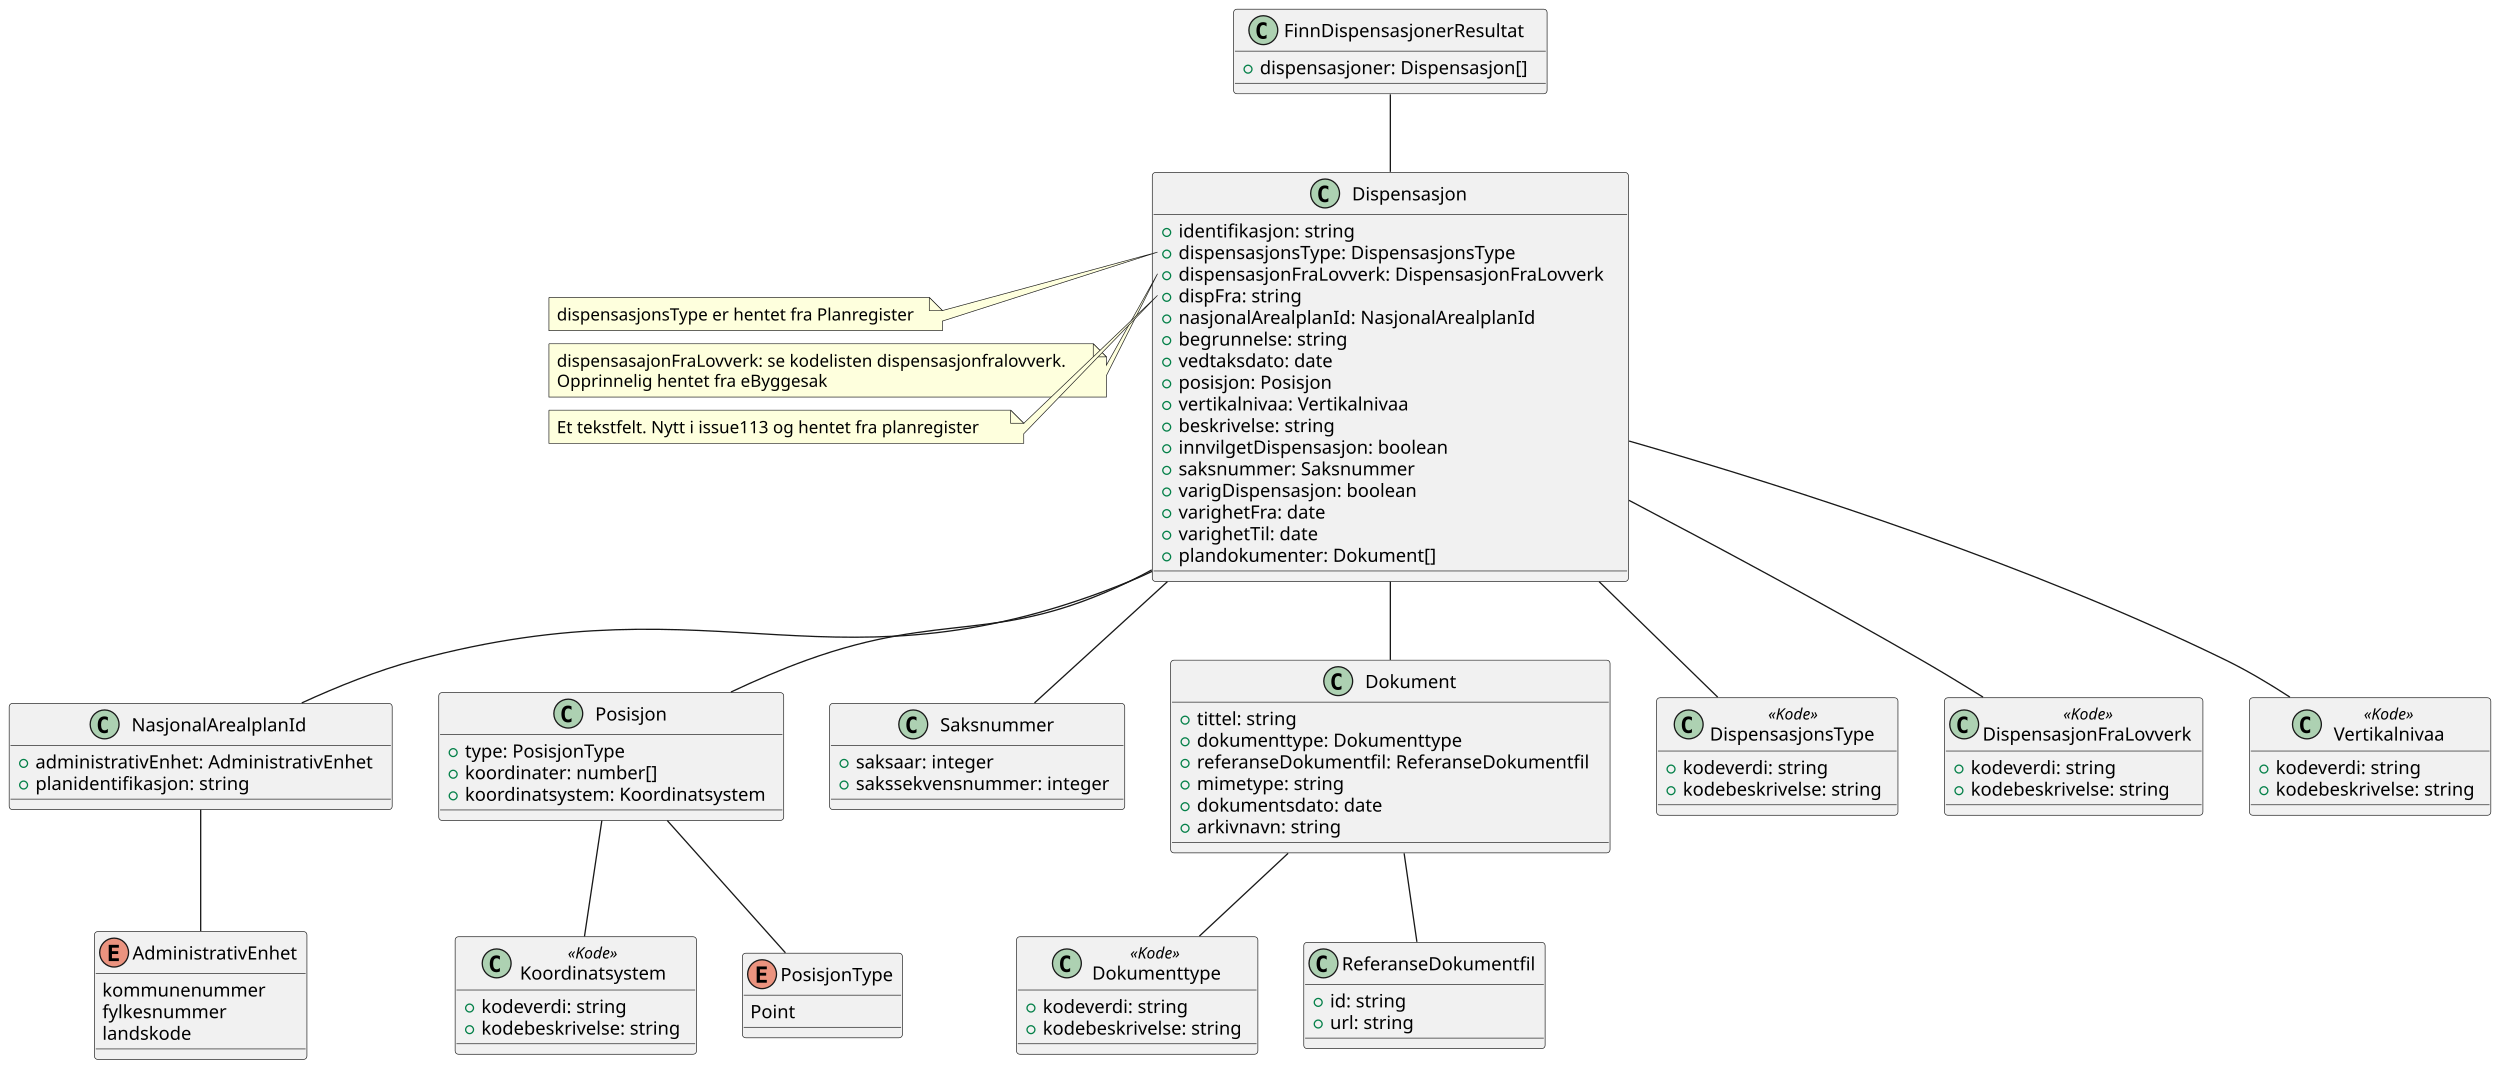
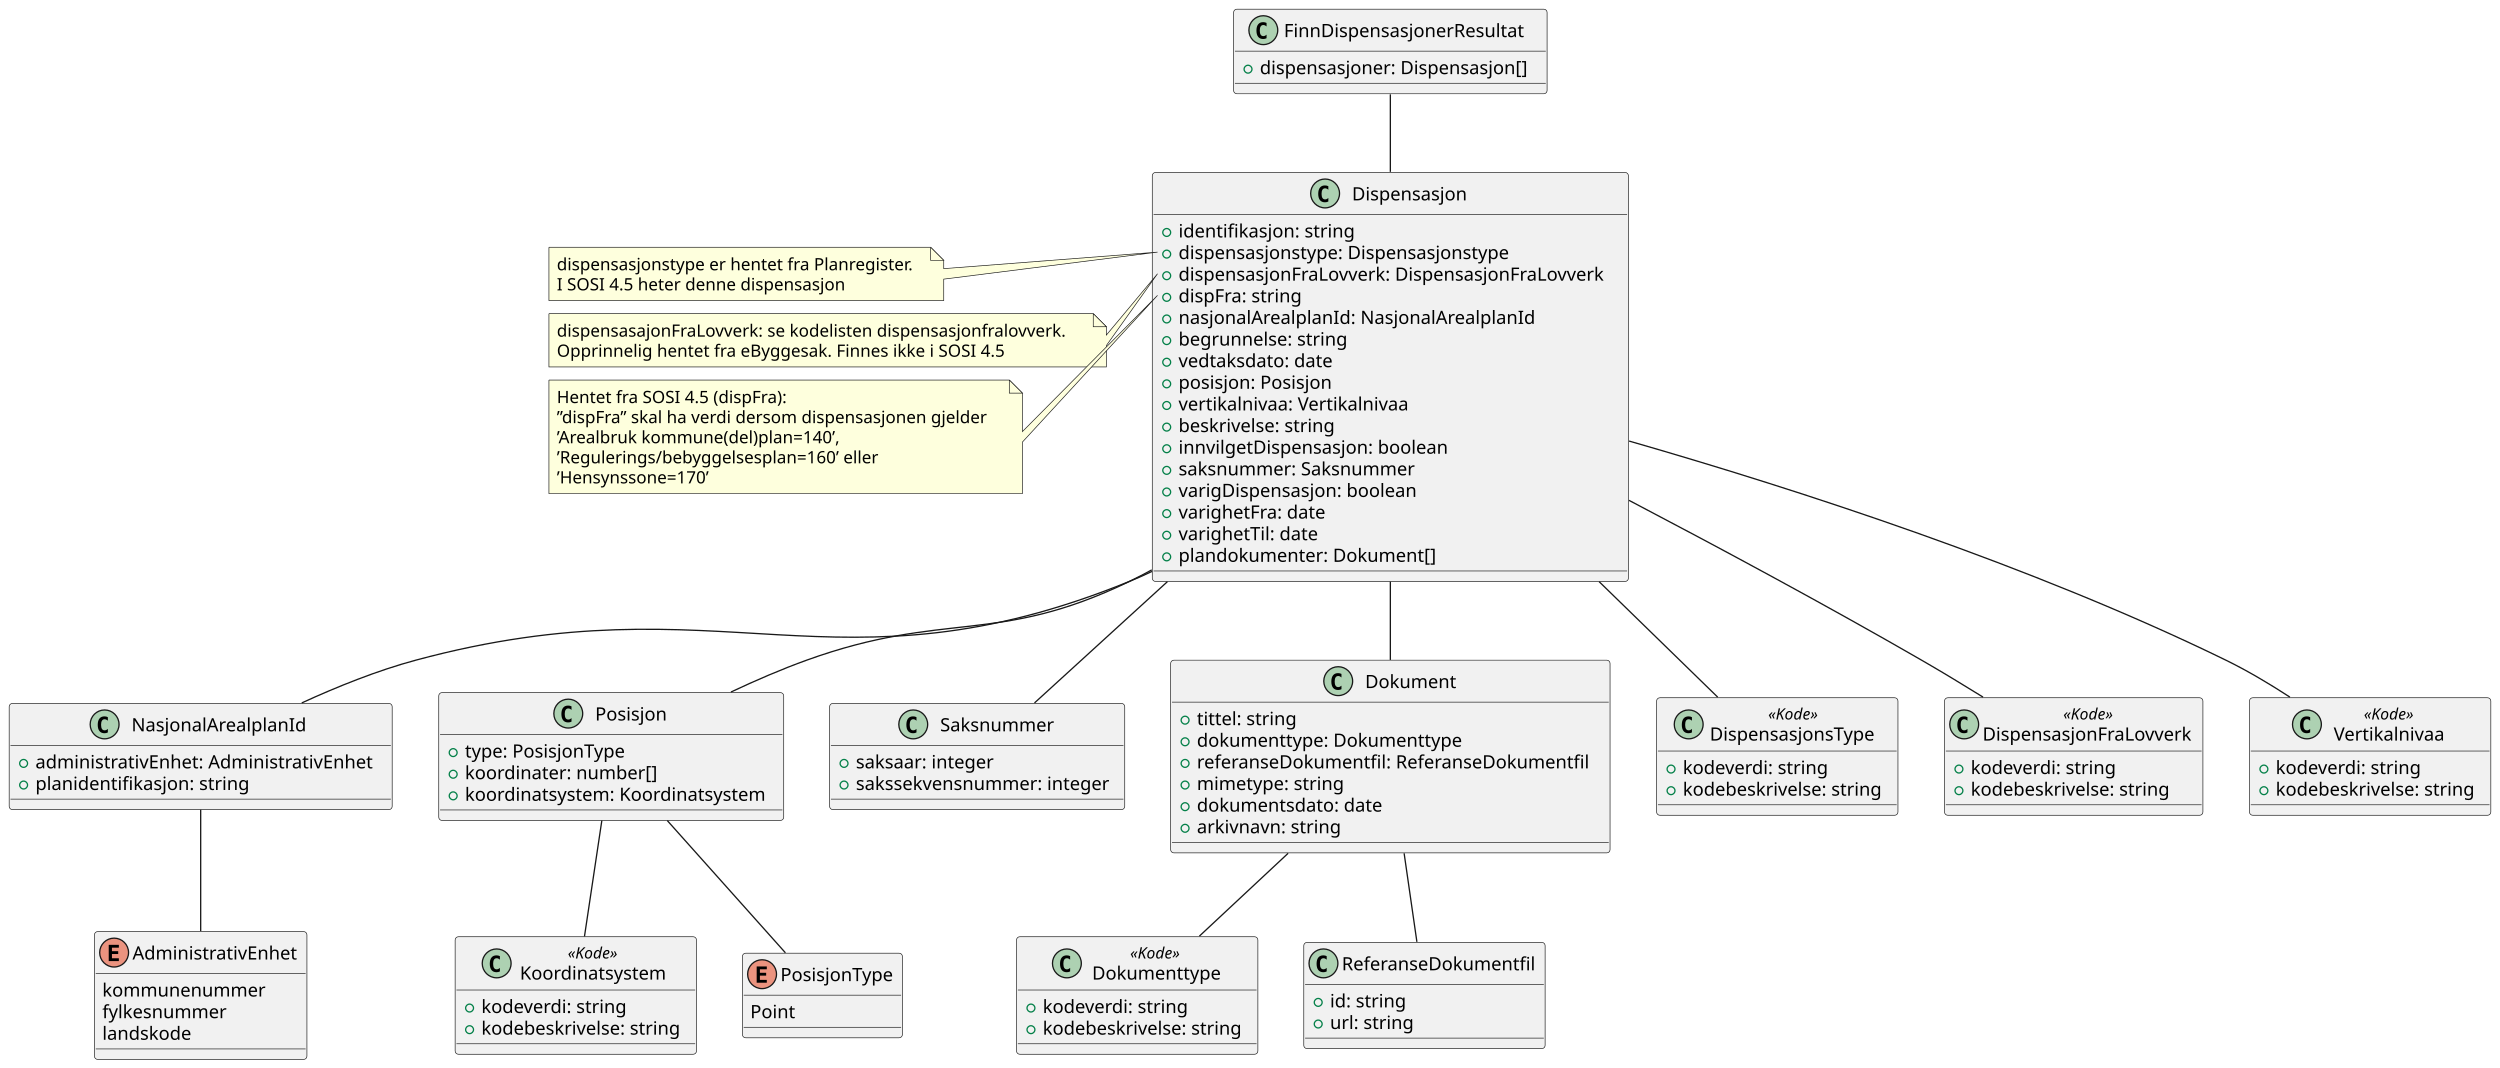
<svg xmlns="http://www.w3.org/2000/svg" contentStyleType="text/css" height="814px" preserveAspectRatio="none" style="width:1906px;height:814px;background:#FFFFFF;" version="1.1" viewBox="0 0 1906 814" width="1906px" zoomAndPan="magnify">
  <defs />
  <g>
    <g id="elem_NasjonalArealplanId">
      <rect codeLine="1" fill="#F1F1F1" height="80.977" id="NasjonalArealplanId" rx="2.5" ry="2.5" style="stroke:#181818;stroke-width:0.5;" width="292" x="7" y="536.28" />
      <ellipse cx="79.75" cy="552.28" fill="#ADD1B2" rx="11" ry="11" style="stroke:#181818;stroke-width:1.0;" />
      <path d="M82.223,558.423 Q81.642,558.722 81.003,558.871 Q80.364,559.021 79.658,559.021 Q77.151,559.021 75.832,557.369 Q74.512,555.717 74.512,552.596 Q74.512,549.466 75.832,547.815 Q77.151,546.163 79.658,546.163 Q80.364,546.163 81.011,546.312 Q81.659,546.462 82.223,546.76 L82.223,549.483 Q81.592,548.902 80.999,548.632 Q80.405,548.362 79.774,548.362 Q78.43,548.362 77.745,549.429 Q77.06,550.496 77.06,552.596 Q77.06,554.688 77.745,555.754 Q78.43,556.821 79.774,556.821 Q80.405,556.821 80.999,556.551 Q81.592,556.282 82.223,555.7 Z " fill="#000000" />
      <text fill="#000000" font-family="sans-serif" font-size="14" lengthAdjust="spacing" textLength="138" x="100.25" y="557.571">NasjonalArealplanId</text>
      <line style="stroke:#181818;stroke-width:0.5;" x1="8" x2="298" y1="568.28" y2="568.28" />
      <ellipse cx="18" cy="582.024" fill="none" rx="3" ry="3" style="stroke:#038048;stroke-width:1.0;" />
      <text fill="#000000" font-family="sans-serif" font-size="14" lengthAdjust="spacing" textLength="266" x="27" y="585.815">administrativEnhet: AdministrativEnhet</text>
      <ellipse cx="18" cy="598.512" fill="none" rx="3" ry="3" style="stroke:#038048;stroke-width:1.0;" />
      <text fill="#000000" font-family="sans-serif" font-size="14" lengthAdjust="spacing" textLength="171" x="27" y="602.303">planidentifikasjon: string</text>
      <line style="stroke:#181818;stroke-width:0.5;" x1="8" x2="298" y1="609.257" y2="609.257" />
    </g>
    <g id="elem_AdministrativEnhet">
      <rect codeLine="8" fill="#F1F1F1" height="97.465" id="AdministrativEnhet" rx="2.5" ry="2.5" style="stroke:#181818;stroke-width:0.5;" width="162" x="72" y="710.24" />
      <ellipse cx="87" cy="726.24" fill="#EB937F" rx="11" ry="11" style="stroke:#181818;stroke-width:1.0;" />
      <path d="M90.614,732.74 L82.894,732.74 L82.894,720.347 L90.614,720.347 L90.614,722.505 L85.343,722.505 L85.343,725.178 L90.116,725.178 L90.116,727.336 L85.343,727.336 L85.343,730.582 L90.614,730.582 Z " fill="#000000" />
      <text fill="#000000" font-family="sans-serif" font-size="14" lengthAdjust="spacing" textLength="130" x="101" y="731.531">AdministrativEnhet</text>
      <line style="stroke:#181818;stroke-width:0.5;" x1="73" x2="233" y1="742.24" y2="742.24" />
      <text fill="#000000" font-family="sans-serif" font-size="14" lengthAdjust="spacing" textLength="127" x="78" y="759.775">kommunenummer</text>
      <text fill="#000000" font-family="sans-serif" font-size="14" lengthAdjust="spacing" textLength="97" x="78" y="776.263">fylkesnummer</text>
      <text fill="#000000" font-family="sans-serif" font-size="14" lengthAdjust="spacing" textLength="71" x="78" y="792.752">landskode</text>
      <line style="stroke:#181818;stroke-width:0.5;" x1="73" x2="233" y1="799.705" y2="799.705" />
    </g>
    <g id="elem_Posisjon">
      <rect codeLine="1" fill="#F1F1F1" height="97.465" id="Posisjon" rx="2.5" ry="2.5" style="stroke:#181818;stroke-width:0.5;" width="263" x="334.5" y="528.04" />
      <ellipse cx="433.25" cy="544.04" fill="#ADD1B2" rx="11" ry="11" style="stroke:#181818;stroke-width:1.0;" />
      <path d="M435.723,550.183 Q435.142,550.482 434.503,550.631 Q433.864,550.781 433.158,550.781 Q430.651,550.781 429.332,549.129 Q428.012,547.477 428.012,544.356 Q428.012,541.226 429.332,539.575 Q430.651,537.923 433.158,537.923 Q433.864,537.923 434.511,538.072 Q435.159,538.222 435.723,538.52 L435.723,541.243 Q435.092,540.662 434.499,540.392 Q433.905,540.122 433.274,540.122 Q431.93,540.122 431.245,541.189 Q430.56,542.256 430.56,544.356 Q430.56,546.448 431.245,547.514 Q431.93,548.581 433.274,548.581 Q433.905,548.581 434.499,548.311 Q435.092,548.042 435.723,547.46 Z " fill="#000000" />
      <text fill="#000000" font-family="sans-serif" font-size="14" lengthAdjust="spacing" textLength="57" x="453.75" y="549.331">Posisjon</text>
      <line style="stroke:#181818;stroke-width:0.5;" x1="335.5" x2="596.5" y1="560.04" y2="560.04" />
      <ellipse cx="345.5" cy="573.784" fill="none" rx="3" ry="3" style="stroke:#038048;stroke-width:1.0;" />
      <text fill="#000000" font-family="sans-serif" font-size="14" lengthAdjust="spacing" textLength="127" x="354.5" y="577.575">type: PosisjonType</text>
      <ellipse cx="345.5" cy="590.272" fill="none" rx="3" ry="3" style="stroke:#038048;stroke-width:1.0;" />
      <text fill="#000000" font-family="sans-serif" font-size="14" lengthAdjust="spacing" textLength="153" x="354.5" y="594.063">koordinater: number[]</text>
      <ellipse cx="345.5" cy="606.761" fill="none" rx="3" ry="3" style="stroke:#038048;stroke-width:1.0;" />
      <text fill="#000000" font-family="sans-serif" font-size="14" lengthAdjust="spacing" textLength="237" x="354.5" y="610.552">koordinatsystem: Koordinatsystem</text>
      <line style="stroke:#181818;stroke-width:0.5;" x1="335.5" x2="596.5" y1="617.505" y2="617.505" />
    </g>
    <g id="elem_Koordinatsystem">
      <rect codeLine="10" fill="#F1F1F1" height="89.598" id="Koordinatsystem" rx="2.5" ry="2.5" style="stroke:#181818;stroke-width:0.5;" width="184" x="347" y="714.17" />
      <ellipse cx="378.65" cy="734.481" fill="#ADD1B2" rx="11" ry="11" style="stroke:#181818;stroke-width:1.0;" />
      <path d="M381.123,740.624 Q380.542,740.922 379.903,741.072 Q379.264,741.221 378.558,741.221 Q376.051,741.221 374.731,739.569 Q373.412,737.918 373.412,734.797 Q373.412,731.667 374.731,730.015 Q376.051,728.363 378.558,728.363 Q379.264,728.363 379.911,728.513 Q380.559,728.662 381.123,728.961 L381.123,731.684 Q380.492,731.103 379.899,730.833 Q379.305,730.563 378.674,730.563 Q377.33,730.563 376.645,731.63 Q375.96,732.696 375.96,734.797 Q375.96,736.888 376.645,737.955 Q377.33,739.022 378.674,739.022 Q379.305,739.022 379.899,738.752 Q380.492,738.482 381.123,737.901 Z " fill="#000000" />
      <text fill="#000000" font-family="sans-serif" font-size="12" font-style="italic" lengthAdjust="spacing" textLength="42" x="432.85" y="730.772">«Kode»</text>
      <text fill="#000000" font-family="sans-serif" font-size="14" lengthAdjust="spacing" textLength="115" x="396.35" y="746.838">Koordinatsystem</text>
      <line style="stroke:#181818;stroke-width:0.5;" x1="348" x2="530" y1="754.791" y2="754.791" />
      <ellipse cx="358" cy="768.535" fill="none" rx="3" ry="3" style="stroke:#038048;stroke-width:1.0;" />
      <text fill="#000000" font-family="sans-serif" font-size="14" lengthAdjust="spacing" textLength="116" x="367" y="772.326">kodeverdi: string</text>
      <ellipse cx="358" cy="785.024" fill="none" rx="3" ry="3" style="stroke:#038048;stroke-width:1.0;" />
      <text fill="#000000" font-family="sans-serif" font-size="14" lengthAdjust="spacing" textLength="158" x="367" y="788.814">kodebeskrivelse: string</text>
      <line style="stroke:#181818;stroke-width:0.5;" x1="348" x2="530" y1="795.768" y2="795.768" />
    </g>
    <g id="elem_PosisjonType">
      <rect codeLine="15" fill="#F1F1F1" height="64.488" id="PosisjonType" rx="2.5" ry="2.5" style="stroke:#181818;stroke-width:0.5;" width="122" x="566" y="726.72" />
      <ellipse cx="581" cy="742.72" fill="#EB937F" rx="11" ry="11" style="stroke:#181818;stroke-width:1.0;" />
      <path d="M584.614,749.22 L576.894,749.22 L576.894,736.827 L584.614,736.827 L584.614,738.985 L579.343,738.985 L579.343,741.658 L584.116,741.658 L584.116,743.816 L579.343,743.816 L579.343,747.062 L584.614,747.062 Z " fill="#000000" />
      <text fill="#000000" font-family="sans-serif" font-size="14" lengthAdjust="spacing" textLength="90" x="595" y="748.011">PosisjonType</text>
      <line style="stroke:#181818;stroke-width:0.5;" x1="567" x2="687" y1="758.72" y2="758.72" />
      <text fill="#000000" font-family="sans-serif" font-size="14" lengthAdjust="spacing" textLength="35" x="572" y="776.255">Point</text>
      <line style="stroke:#181818;stroke-width:0.5;" x1="567" x2="687" y1="783.208" y2="783.208" />
    </g>
    <g id="elem_Saksnummer">
      <rect codeLine="2" fill="#F1F1F1" height="80.977" id="Saksnummer" rx="2.5" ry="2.5" style="stroke:#181818;stroke-width:0.5;" width="225" x="632.5" y="536.28" />
      <ellipse cx="696.25" cy="552.28" fill="#ADD1B2" rx="11" ry="11" style="stroke:#181818;stroke-width:1.0;" />
      <path d="M698.723,558.423 Q698.142,558.722 697.503,558.871 Q696.864,559.021 696.158,559.021 Q693.651,559.021 692.332,557.369 Q691.012,555.717 691.012,552.596 Q691.012,549.466 692.332,547.815 Q693.651,546.163 696.158,546.163 Q696.864,546.163 697.511,546.312 Q698.159,546.462 698.723,546.76 L698.723,549.483 Q698.092,548.902 697.499,548.632 Q696.905,548.362 696.274,548.362 Q694.93,548.362 694.245,549.429 Q693.56,550.496 693.56,552.596 Q693.56,554.688 694.245,555.754 Q694.93,556.821 696.274,556.821 Q696.905,556.821 697.499,556.551 Q698.092,556.282 698.723,555.7 Z " fill="#000000" />
      <text fill="#000000" font-family="sans-serif" font-size="14" lengthAdjust="spacing" textLength="89" x="716.75" y="557.571">Saksnummer</text>
      <line style="stroke:#181818;stroke-width:0.5;" x1="633.5" x2="856.5" y1="568.28" y2="568.28" />
      <ellipse cx="643.5" cy="582.024" fill="none" rx="3" ry="3" style="stroke:#038048;stroke-width:1.0;" />
      <text fill="#000000" font-family="sans-serif" font-size="14" lengthAdjust="spacing" textLength="109" x="652.5" y="585.815">saksaar: integer</text>
      <ellipse cx="643.5" cy="598.512" fill="none" rx="3" ry="3" style="stroke:#038048;stroke-width:1.0;" />
      <text fill="#000000" font-family="sans-serif" font-size="14" lengthAdjust="spacing" textLength="199" x="652.5" y="602.303">sakssekvensnummer: integer</text>
      <line style="stroke:#181818;stroke-width:0.5;" x1="633.5" x2="856.5" y1="609.257" y2="609.257" />
    </g>
    <g id="elem_Dokument">
      <rect codeLine="1" fill="#F1F1F1" height="146.93" id="Dokument" rx="2.5" ry="2.5" style="stroke:#181818;stroke-width:0.5;" width="335" x="892.5" y="503.31" />
      <ellipse cx="1020.25" cy="519.31" fill="#ADD1B2" rx="11" ry="11" style="stroke:#181818;stroke-width:1.0;" />
      <path d="M1022.723,525.453 Q1022.142,525.752 1021.503,525.901 Q1020.864,526.051 1020.158,526.051 Q1017.651,526.051 1016.332,524.399 Q1015.012,522.747 1015.012,519.626 Q1015.012,516.496 1016.332,514.845 Q1017.651,513.193 1020.158,513.193 Q1020.864,513.193 1021.511,513.342 Q1022.159,513.492 1022.723,513.79 L1022.723,516.513 Q1022.092,515.932 1021.499,515.662 Q1020.905,515.393 1020.274,515.393 Q1018.93,515.393 1018.245,516.459 Q1017.56,517.526 1017.56,519.626 Q1017.56,521.718 1018.245,522.784 Q1018.93,523.851 1020.274,523.851 Q1020.905,523.851 1021.499,523.581 Q1022.092,523.312 1022.723,522.73 Z " fill="#000000" />
      <text fill="#000000" font-family="sans-serif" font-size="14" lengthAdjust="spacing" textLength="71" x="1040.75" y="524.601">Dokument</text>
      <line style="stroke:#181818;stroke-width:0.5;" x1="893.5" x2="1226.5" y1="535.31" y2="535.31" />
      <ellipse cx="903.5" cy="549.054" fill="none" rx="3" ry="3" style="stroke:#038048;stroke-width:1.0;" />
      <text fill="#000000" font-family="sans-serif" font-size="14" lengthAdjust="spacing" textLength="79" x="912.5" y="552.845">tittel: string</text>
      <ellipse cx="903.5" cy="565.542" fill="none" rx="3" ry="3" style="stroke:#038048;stroke-width:1.0;" />
      <text fill="#000000" font-family="sans-serif" font-size="14" lengthAdjust="spacing" textLength="207" x="912.5" y="569.333">dokumenttype: Dokumenttype</text>
      <ellipse cx="903.5" cy="582.031" fill="none" rx="3" ry="3" style="stroke:#038048;stroke-width:1.0;" />
      <text fill="#000000" font-family="sans-serif" font-size="14" lengthAdjust="spacing" textLength="309" x="912.5" y="585.822">referanseDokumentfil: ReferanseDokumentfil</text>
      <ellipse cx="903.5" cy="598.519" fill="none" rx="3" ry="3" style="stroke:#038048;stroke-width:1.0;" />
      <text fill="#000000" font-family="sans-serif" font-size="14" lengthAdjust="spacing" textLength="115" x="912.5" y="602.31">mimetype: string</text>
      <ellipse cx="903.5" cy="615.007" fill="none" rx="3" ry="3" style="stroke:#038048;stroke-width:1.0;" />
      <text fill="#000000" font-family="sans-serif" font-size="14" lengthAdjust="spacing" textLength="146" x="912.5" y="618.798">dokumentsdato: date</text>
      <ellipse cx="903.5" cy="631.495" fill="none" rx="3" ry="3" style="stroke:#038048;stroke-width:1.0;" />
      <text fill="#000000" font-family="sans-serif" font-size="14" lengthAdjust="spacing" textLength="114" x="912.5" y="635.287">arkivnavn: string</text>
      <line style="stroke:#181818;stroke-width:0.5;" x1="893.5" x2="1226.5" y1="642.24" y2="642.24" />
    </g>
    <g id="elem_Dokumenttype">
      <rect codeLine="13" fill="#F1F1F1" height="89.598" id="Dokumenttype" rx="2.5" ry="2.5" style="stroke:#181818;stroke-width:0.5;" width="184" x="775" y="714.17" />
      <ellipse cx="813.4" cy="734.481" fill="#ADD1B2" rx="11" ry="11" style="stroke:#181818;stroke-width:1.0;" />
      <path d="M815.873,740.624 Q815.292,740.922 814.653,741.072 Q814.014,741.221 813.308,741.221 Q810.801,741.221 809.481,739.569 Q808.162,737.918 808.162,734.797 Q808.162,731.667 809.481,730.015 Q810.801,728.363 813.308,728.363 Q814.014,728.363 814.661,728.513 Q815.309,728.662 815.873,728.961 L815.873,731.684 Q815.242,731.103 814.649,730.833 Q814.055,730.563 813.424,730.563 Q812.08,730.563 811.395,731.63 Q810.71,732.696 810.71,734.797 Q810.71,736.888 811.395,737.955 Q812.08,739.022 813.424,739.022 Q814.055,739.022 814.649,738.752 Q815.242,738.482 815.873,737.901 Z " fill="#000000" />
      <text fill="#000000" font-family="sans-serif" font-size="12" font-style="italic" lengthAdjust="spacing" textLength="42" x="861.6" y="730.772">«Kode»</text>
      <text fill="#000000" font-family="sans-serif" font-size="14" lengthAdjust="spacing" textLength="100" x="832.6" y="746.838">Dokumenttype</text>
      <line style="stroke:#181818;stroke-width:0.5;" x1="776" x2="958" y1="754.791" y2="754.791" />
      <ellipse cx="786" cy="768.535" fill="none" rx="3" ry="3" style="stroke:#038048;stroke-width:1.0;" />
      <text fill="#000000" font-family="sans-serif" font-size="14" lengthAdjust="spacing" textLength="116" x="795" y="772.326">kodeverdi: string</text>
      <ellipse cx="786" cy="785.024" fill="none" rx="3" ry="3" style="stroke:#038048;stroke-width:1.0;" />
      <text fill="#000000" font-family="sans-serif" font-size="14" lengthAdjust="spacing" textLength="158" x="795" y="788.814">kodebeskrivelse: string</text>
      <line style="stroke:#181818;stroke-width:0.5;" x1="776" x2="958" y1="795.768" y2="795.768" />
    </g>
    <g id="elem_ReferanseDokumentfil">
      <rect codeLine="18" fill="#F1F1F1" height="80.977" id="ReferanseDokumentfil" rx="2.5" ry="2.5" style="stroke:#181818;stroke-width:0.5;" width="184" x="994" y="718.48" />
      <ellipse cx="1009" cy="734.48" fill="#ADD1B2" rx="11" ry="11" style="stroke:#181818;stroke-width:1.0;" />
      <path d="M1011.473,740.623 Q1010.892,740.922 1010.253,741.071 Q1009.614,741.221 1008.908,741.221 Q1006.401,741.221 1005.082,739.569 Q1003.762,737.917 1003.762,734.796 Q1003.762,731.667 1005.082,730.015 Q1006.401,728.363 1008.908,728.363 Q1009.614,728.363 1010.261,728.512 Q1010.909,728.662 1011.473,728.961 L1011.473,731.683 Q1010.842,731.102 1010.249,730.832 Q1009.655,730.562 1009.024,730.562 Q1007.68,730.562 1006.995,731.629 Q1006.31,732.696 1006.31,734.796 Q1006.31,736.888 1006.995,737.954 Q1007.68,739.021 1009.024,739.021 Q1009.655,739.021 1010.249,738.751 Q1010.842,738.481 1011.473,737.9 Z " fill="#000000" />
      <text fill="#000000" font-family="sans-serif" font-size="14" lengthAdjust="spacing" textLength="152" x="1023" y="739.771">ReferanseDokumentfil</text>
      <line style="stroke:#181818;stroke-width:0.5;" x1="995" x2="1177" y1="750.48" y2="750.48" />
      <ellipse cx="1005" cy="764.224" fill="none" rx="3" ry="3" style="stroke:#038048;stroke-width:1.0;" />
      <text fill="#000000" font-family="sans-serif" font-size="14" lengthAdjust="spacing" textLength="61" x="1014" y="768.015">id: string</text>
      <ellipse cx="1005" cy="780.712" fill="none" rx="3" ry="3" style="stroke:#038048;stroke-width:1.0;" />
      <text fill="#000000" font-family="sans-serif" font-size="14" lengthAdjust="spacing" textLength="67" x="1014" y="784.503">url: string</text>
      <line style="stroke:#181818;stroke-width:0.5;" x1="995" x2="1177" y1="791.457" y2="791.457" />
    </g>
    <g id="elem_Dispensasjon">
      <rect codeLine="6" fill="#F1F1F1" height="311.812" id="Dispensasjon" rx="2.5" ry="2.5" style="stroke:#181818;stroke-width:0.5;" width="363" x="878.5" y="131.49" />
      <ellipse cx="1010.25" cy="147.49" fill="#ADD1B2" rx="11" ry="11" style="stroke:#181818;stroke-width:1.0;" />
      <path d="M1012.723,153.633 Q1012.142,153.932 1011.503,154.081 Q1010.864,154.231 1010.158,154.231 Q1007.651,154.231 1006.332,152.579 Q1005.012,150.927 1005.012,147.806 Q1005.012,144.677 1006.332,143.025 Q1007.651,141.373 1010.158,141.373 Q1010.864,141.373 1011.511,141.522 Q1012.159,141.672 1012.723,141.97 L1012.723,144.693 Q1012.092,144.112 1011.499,143.842 Q1010.905,143.572 1010.274,143.572 Q1008.93,143.572 1008.245,144.639 Q1007.56,145.706 1007.56,147.806 Q1007.56,149.898 1008.245,150.964 Q1008.93,152.031 1010.274,152.031 Q1010.905,152.031 1011.499,151.761 Q1012.092,151.492 1012.723,150.91 Z " fill="#000000" />
      <text fill="#000000" font-family="sans-serif" font-size="14" lengthAdjust="spacing" textLength="91" x="1030.75" y="152.781">Dispensasjon</text>
      <line style="stroke:#181818;stroke-width:0.5;" x1="879.5" x2="1240.5" y1="163.49" y2="163.49" />
      <ellipse cx="889.5" cy="177.234" fill="none" rx="3" ry="3" style="stroke:#038048;stroke-width:1.0;" />
      <text fill="#000000" font-family="sans-serif" font-size="14" lengthAdjust="spacing" textLength="141" x="898.5" y="181.025">identifikasjon: string</text>
      <ellipse cx="889.5" cy="193.722" fill="none" rx="3" ry="3" style="stroke:#038048;stroke-width:1.0;" />
-       <text fill="#000000" font-family="sans-serif" font-size="14" lengthAdjust="spacing" textLength="269" x="898.5" y="197.513">dispensasjonsType: DispensasjonsType</text>
+       <text fill="#000000" font-family="sans-serif" font-size="14" lengthAdjust="spacing" textLength="261" x="898.5" y="197.513">dispensasjonstype: Dispensasjonstype</text>
      <ellipse cx="889.5" cy="210.211" fill="none" rx="3" ry="3" style="stroke:#038048;stroke-width:1.0;" />
      <text fill="#000000" font-family="sans-serif" font-size="14" lengthAdjust="spacing" textLength="337" x="898.5" y="214.002">dispensasjonFraLovverk: DispensasjonFraLovverk</text>
      <ellipse cx="889.5" cy="226.699" fill="none" rx="3" ry="3" style="stroke:#038048;stroke-width:1.0;" />
      <text fill="#000000" font-family="sans-serif" font-size="14" lengthAdjust="spacing" textLength="99" x="898.5" y="230.49">dispFra: string</text>
      <ellipse cx="889.5" cy="243.187" fill="none" rx="3" ry="3" style="stroke:#038048;stroke-width:1.0;" />
      <text fill="#000000" font-family="sans-serif" font-size="14" lengthAdjust="spacing" textLength="283" x="898.5" y="246.978">nasjonalArealplanId: NasjonalArealplanId</text>
      <ellipse cx="889.5" cy="259.675" fill="none" rx="3" ry="3" style="stroke:#038048;stroke-width:1.0;" />
      <text fill="#000000" font-family="sans-serif" font-size="14" lengthAdjust="spacing" textLength="134" x="898.5" y="263.467">begrunnelse: string</text>
      <ellipse cx="889.5" cy="276.164" fill="none" rx="3" ry="3" style="stroke:#038048;stroke-width:1.0;" />
      <text fill="#000000" font-family="sans-serif" font-size="14" lengthAdjust="spacing" textLength="125" x="898.5" y="279.955">vedtaksdato:  date</text>
      <ellipse cx="889.5" cy="292.652" fill="none" rx="3" ry="3" style="stroke:#038048;stroke-width:1.0;" />
      <text fill="#000000" font-family="sans-serif" font-size="14" lengthAdjust="spacing" textLength="123" x="898.5" y="296.443">posisjon: Posisjon</text>
      <ellipse cx="889.5" cy="309.14" fill="none" rx="3" ry="3" style="stroke:#038048;stroke-width:1.0;" />
      <text fill="#000000" font-family="sans-serif" font-size="14" lengthAdjust="spacing" textLength="182" x="898.5" y="312.931">vertikalnivaa: Vertikalnivaa</text>
      <ellipse cx="889.5" cy="325.629" fill="none" rx="3" ry="3" style="stroke:#038048;stroke-width:1.0;" />
      <text fill="#000000" font-family="sans-serif" font-size="14" lengthAdjust="spacing" textLength="124" x="898.5" y="329.42">beskrivelse: string</text>
      <ellipse cx="889.5" cy="342.117" fill="none" rx="3" ry="3" style="stroke:#038048;stroke-width:1.0;" />
      <text fill="#000000" font-family="sans-serif" font-size="14" lengthAdjust="spacing" textLength="214" x="898.5" y="345.908">innvilgetDispensasjon: boolean</text>
      <ellipse cx="889.5" cy="358.605" fill="none" rx="3" ry="3" style="stroke:#038048;stroke-width:1.0;" />
      <text fill="#000000" font-family="sans-serif" font-size="14" lengthAdjust="spacing" textLength="185" x="898.5" y="362.396">saksnummer: Saksnummer</text>
      <ellipse cx="889.5" cy="375.094" fill="none" rx="3" ry="3" style="stroke:#038048;stroke-width:1.0;" />
      <text fill="#000000" font-family="sans-serif" font-size="14" lengthAdjust="spacing" textLength="189" x="898.5" y="378.885">varigDispensasjon: boolean</text>
      <ellipse cx="889.5" cy="391.582" fill="none" rx="3" ry="3" style="stroke:#038048;stroke-width:1.0;" />
      <text fill="#000000" font-family="sans-serif" font-size="14" lengthAdjust="spacing" textLength="116" x="898.5" y="395.373">varighetFra: date</text>
      <ellipse cx="889.5" cy="408.07" fill="none" rx="3" ry="3" style="stroke:#038048;stroke-width:1.0;" />
      <text fill="#000000" font-family="sans-serif" font-size="14" lengthAdjust="spacing" textLength="111" x="898.5" y="411.861">varighetTil: date</text>
      <ellipse cx="889.5" cy="424.558" fill="none" rx="3" ry="3" style="stroke:#038048;stroke-width:1.0;" />
      <text fill="#000000" font-family="sans-serif" font-size="14" lengthAdjust="spacing" textLength="203" x="898.5" y="428.349">plandokumenter: Dokument[]</text>
      <line style="stroke:#181818;stroke-width:0.5;" x1="879.5" x2="1240.5" y1="435.303" y2="435.303" />
    </g>
-     <path d="M418.5,226.78 L418.5,252.09 A0,0 0 0 0 418.5,252.09 L718.5,252.09 A0,0 0 0 0 718.5,252.09 L718.5,244.78 L882.5,192.222 L718.5,236.78 L718.5,236.78 L708.5,226.78 L418.5,226.78 A0,0 0 0 0 418.5,226.78 " fill="#FEFFDD" style="stroke:#181818;stroke-width:0.5;" />
-     <path d="M708.5,226.78 L708.5,236.78 L718.5,236.78 L708.5,226.78 " fill="#FEFFDD" style="stroke:#181818;stroke-width:0.5;" />
-     <text fill="#000000" font-family="sans-serif" font-size="13" lengthAdjust="spacing" textLength="279" x="424.5" y="244.348">dispensasjonsType er hentet fra Planregister</text>
-     <path d="M418.5,262.091 L418.5,302.712 A0,0 0 0 0 418.5,302.712 L843.5,302.712 A0,0 0 0 0 843.5,302.712 L843.5,286.401 L882.5,208.711 L843.5,278.401 L843.5,272.091 L833.5,262.091 L418.5,262.091 A0,0 0 0 0 418.5,262.091 " fill="#FEFFDD" style="stroke:#181818;stroke-width:0.5;" />
-     <path d="M833.5,262.091 L833.5,272.091 L843.5,272.091 L833.5,262.091 " fill="#FEFFDD" style="stroke:#181818;stroke-width:0.5;" />
-     <text fill="#000000" font-family="sans-serif" font-size="13" lengthAdjust="spacing" textLength="404" x="424.5" y="279.659">dispensasajonFraLovverk: se kodelisten dispensasjonfralovverk.</text>
-     <text fill="#000000" font-family="sans-serif" font-size="13" lengthAdjust="spacing" textLength="209" x="424.5" y="294.969">Opprinnelig hentet fra eByggesak</text>
-     <path d="M418.5,312.712 L418.5,338.022 A0,0 0 0 0 418.5,338.022 L780.5,338.022 A0,0 0 0 0 780.5,338.022 L780.5,330.712 L882.5,225.199 L780.5,322.712 L780.5,322.712 L770.5,312.712 L418.5,312.712 A0,0 0 0 0 418.5,312.712 " fill="#FEFFDD" style="stroke:#181818;stroke-width:0.5;" />
-     <path d="M770.5,312.712 L770.5,322.712 L780.5,322.712 L770.5,312.712 " fill="#FEFFDD" style="stroke:#181818;stroke-width:0.5;" />
-     <text fill="#000000" font-family="sans-serif" font-size="13" lengthAdjust="spacing" textLength="337" x="424.5" y="330.28">Et tekstfelt. Nytt i issue113 og hentet fra planregister</text>
+     <path d="M418.5,188.5 L418.5,229.121 A0,0 0 0 0 418.5,229.121 L719.5,229.121 A0,0 0 0 0 719.5,229.121 L719.5,212.81 L882.5,192.222 L719.5,204.81 L719.5,198.5 L709.5,188.5 L418.5,188.5 A0,0 0 0 0 418.5,188.5 " fill="#FEFFDD" style="stroke:#181818;stroke-width:0.5;" />
+     <path d="M709.5,188.5 L709.5,198.5 L719.5,198.5 L709.5,188.5 " fill="#FEFFDD" style="stroke:#181818;stroke-width:0.5;" />
+     <text fill="#000000" font-family="sans-serif" font-size="13" lengthAdjust="spacing" textLength="280" x="424.5" y="206.068">dispensasjonstype er hentet fra Planregister.</text>
+     <text fill="#000000" font-family="sans-serif" font-size="13" lengthAdjust="spacing" textLength="225" x="424.5" y="221.379">I SOSI 4.5 heter denne dispensasjon</text>
+     <path d="M418.5,239.121 L418.5,279.742 A0,0 0 0 0 418.5,279.742 L843.5,279.742 A0,0 0 0 0 843.5,279.742 L843.5,263.432 L882.5,208.711 L843.5,255.432 L843.5,249.121 L833.5,239.121 L418.5,239.121 A0,0 0 0 0 418.5,239.121 " fill="#FEFFDD" style="stroke:#181818;stroke-width:0.5;" />
+     <path d="M833.5,239.121 L833.5,249.121 L843.5,249.121 L833.5,239.121 " fill="#FEFFDD" style="stroke:#181818;stroke-width:0.5;" />
+     <text fill="#000000" font-family="sans-serif" font-size="13" lengthAdjust="spacing" textLength="404" x="424.5" y="256.69">dispensasajonFraLovverk: se kodelisten dispensasjonfralovverk.</text>
+     <text fill="#000000" font-family="sans-serif" font-size="13" lengthAdjust="spacing" textLength="353" x="424.5" y="272">Opprinnelig hentet fra eByggesak. Finnes ikke i SOSI 4.5</text>
+     <path d="M418.5,289.742 L418.5,376.295 A0,0 0 0 0 418.5,376.295 L779.5,376.295 A0,0 0 0 0 779.5,376.295 L779.5,337.019 L882.5,225.199 L779.5,329.019 L779.5,299.742 L769.5,289.742 L418.5,289.742 A0,0 0 0 0 418.5,289.742 " fill="#FEFFDD" style="stroke:#181818;stroke-width:0.5;" />
+     <path d="M769.5,289.742 L769.5,299.742 L779.5,299.742 L769.5,289.742 " fill="#FEFFDD" style="stroke:#181818;stroke-width:0.5;" />
+     <text fill="#000000" font-family="sans-serif" font-size="13" lengthAdjust="spacing" textLength="181" x="424.5" y="307.31">Hentet fra SOSI 4.5 (dispFra):</text>
+     <text fill="#000000" font-family="sans-serif" font-size="13" lengthAdjust="spacing" textLength="340" x="424.5" y="322.621">”dispFra” skal ha verdi dersom dispensasjonen gjelder</text>
+     <text fill="#000000" font-family="sans-serif" font-size="13" lengthAdjust="spacing" textLength="228" x="424.5" y="337.932">’Arealbruk kommune(del)plan=140’,</text>
+     <text fill="#000000" font-family="sans-serif" font-size="13" lengthAdjust="spacing" textLength="259" x="424.5" y="353.242">’Regulerings/bebyggelsesplan=160’ eller</text>
+     <text fill="#000000" font-family="sans-serif" font-size="13" lengthAdjust="spacing" textLength="126" x="424.5" y="368.553">’Hensynssone=170’</text>
    <g id="elem_DispensasjonsType">
-       <rect codeLine="46" fill="#F1F1F1" height="89.598" id="DispensasjonsType" rx="2.5" ry="2.5" style="stroke:#181818;stroke-width:0.5;" width="184" x="1263" y="531.97" />
+       <rect codeLine="51" fill="#F1F1F1" height="89.598" id="DispensasjonsType" rx="2.5" ry="2.5" style="stroke:#181818;stroke-width:0.5;" width="184" x="1263" y="531.97" />
      <ellipse cx="1287.45" cy="552.28" fill="#ADD1B2" rx="11" ry="11" style="stroke:#181818;stroke-width:1.0;" />
      <path d="M1289.923,558.424 Q1289.342,558.722 1288.703,558.872 Q1288.064,559.021 1287.358,559.021 Q1284.851,559.021 1283.532,557.369 Q1282.212,555.718 1282.212,552.596 Q1282.212,549.467 1283.532,547.815 Q1284.851,546.163 1287.358,546.163 Q1288.064,546.163 1288.711,546.313 Q1289.359,546.462 1289.923,546.761 L1289.923,549.484 Q1289.292,548.903 1288.699,548.633 Q1288.105,548.363 1287.474,548.363 Q1286.13,548.363 1285.445,549.43 Q1284.76,550.496 1284.76,552.596 Q1284.76,554.688 1285.445,555.755 Q1286.13,556.822 1287.474,556.822 Q1288.105,556.822 1288.699,556.552 Q1289.292,556.282 1289.923,555.701 Z " fill="#000000" />
      <text fill="#000000" font-family="sans-serif" font-size="12" font-style="italic" lengthAdjust="spacing" textLength="42" x="1348.05" y="548.572">«Kode»</text>
      <text fill="#000000" font-family="sans-serif" font-size="14" lengthAdjust="spacing" textLength="131" x="1303.55" y="564.638">DispensasjonsType</text>
      <line style="stroke:#181818;stroke-width:0.5;" x1="1264" x2="1446" y1="572.591" y2="572.591" />
      <ellipse cx="1274" cy="586.335" fill="none" rx="3" ry="3" style="stroke:#038048;stroke-width:1.0;" />
      <text fill="#000000" font-family="sans-serif" font-size="14" lengthAdjust="spacing" textLength="116" x="1283" y="590.126">kodeverdi: string</text>
      <ellipse cx="1274" cy="602.823" fill="none" rx="3" ry="3" style="stroke:#038048;stroke-width:1.0;" />
      <text fill="#000000" font-family="sans-serif" font-size="14" lengthAdjust="spacing" textLength="158" x="1283" y="606.615">kodebeskrivelse: string</text>
      <line style="stroke:#181818;stroke-width:0.5;" x1="1264" x2="1446" y1="613.568" y2="613.568" />
    </g>
    <g id="elem_DispensasjonFraLovverk">
-       <rect codeLine="51" fill="#F1F1F1" height="89.598" id="DispensasjonFraLovverk" rx="2.5" ry="2.5" style="stroke:#181818;stroke-width:0.5;" width="197" x="1482.5" y="531.97" />
+       <rect codeLine="56" fill="#F1F1F1" height="89.598" id="DispensasjonFraLovverk" rx="2.5" ry="2.5" style="stroke:#181818;stroke-width:0.5;" width="197" x="1482.5" y="531.97" />
      <ellipse cx="1497.5" cy="552.28" fill="#ADD1B2" rx="11" ry="11" style="stroke:#181818;stroke-width:1.0;" />
      <path d="M1499.973,558.424 Q1499.392,558.722 1498.753,558.872 Q1498.114,559.021 1497.408,559.021 Q1494.901,559.021 1493.582,557.369 Q1492.262,555.718 1492.262,552.596 Q1492.262,549.467 1493.582,547.815 Q1494.901,546.163 1497.408,546.163 Q1498.114,546.163 1498.761,546.313 Q1499.409,546.462 1499.973,546.761 L1499.973,549.484 Q1499.342,548.903 1498.749,548.633 Q1498.155,548.363 1497.524,548.363 Q1496.18,548.363 1495.495,549.43 Q1494.81,550.496 1494.81,552.596 Q1494.81,554.688 1495.495,555.755 Q1496.18,556.822 1497.524,556.822 Q1498.155,556.822 1498.749,556.552 Q1499.342,556.282 1499.973,555.701 Z " fill="#000000" />
      <text fill="#000000" font-family="sans-serif" font-size="12" font-style="italic" lengthAdjust="spacing" textLength="42" x="1573" y="548.572">«Kode»</text>
      <text fill="#000000" font-family="sans-serif" font-size="14" lengthAdjust="spacing" textLength="165" x="1511.5" y="564.638">DispensasjonFraLovverk</text>
      <line style="stroke:#181818;stroke-width:0.5;" x1="1483.5" x2="1678.5" y1="572.591" y2="572.591" />
      <ellipse cx="1493.5" cy="586.335" fill="none" rx="3" ry="3" style="stroke:#038048;stroke-width:1.0;" />
      <text fill="#000000" font-family="sans-serif" font-size="14" lengthAdjust="spacing" textLength="116" x="1502.5" y="590.126">kodeverdi: string</text>
      <ellipse cx="1493.5" cy="602.823" fill="none" rx="3" ry="3" style="stroke:#038048;stroke-width:1.0;" />
      <text fill="#000000" font-family="sans-serif" font-size="14" lengthAdjust="spacing" textLength="158" x="1502.5" y="606.615">kodebeskrivelse: string</text>
      <line style="stroke:#181818;stroke-width:0.5;" x1="1483.5" x2="1678.5" y1="613.568" y2="613.568" />
    </g>
    <g id="elem_Vertikalnivaa">
-       <rect codeLine="56" fill="#F1F1F1" height="89.598" id="Vertikalnivaa" rx="2.5" ry="2.5" style="stroke:#181818;stroke-width:0.5;" width="184" x="1715" y="531.97" />
+       <rect codeLine="61" fill="#F1F1F1" height="89.598" id="Vertikalnivaa" rx="2.5" ry="2.5" style="stroke:#181818;stroke-width:0.5;" width="184" x="1715" y="531.97" />
      <ellipse cx="1758.8" cy="552.28" fill="#ADD1B2" rx="11" ry="11" style="stroke:#181818;stroke-width:1.0;" />
      <path d="M1761.273,558.424 Q1760.692,558.722 1760.053,558.872 Q1759.414,559.021 1758.708,559.021 Q1756.201,559.021 1754.881,557.369 Q1753.562,555.718 1753.562,552.596 Q1753.562,549.467 1754.881,547.815 Q1756.201,546.163 1758.708,546.163 Q1759.414,546.163 1760.061,546.313 Q1760.709,546.462 1761.273,546.761 L1761.273,549.484 Q1760.642,548.903 1760.049,548.633 Q1759.455,548.363 1758.824,548.363 Q1757.48,548.363 1756.795,549.43 Q1756.11,550.496 1756.11,552.596 Q1756.11,554.688 1756.795,555.755 Q1757.48,556.822 1758.824,556.822 Q1759.455,556.822 1760.049,556.552 Q1760.642,556.282 1761.273,555.701 Z " fill="#000000" />
      <text fill="#000000" font-family="sans-serif" font-size="12" font-style="italic" lengthAdjust="spacing" textLength="42" x="1802.2" y="548.572">«Kode»</text>
      <text fill="#000000" font-family="sans-serif" font-size="14" lengthAdjust="spacing" textLength="88" x="1779.2" y="564.638">Vertikalnivaa</text>
      <line style="stroke:#181818;stroke-width:0.5;" x1="1716" x2="1898" y1="572.591" y2="572.591" />
      <ellipse cx="1726" cy="586.335" fill="none" rx="3" ry="3" style="stroke:#038048;stroke-width:1.0;" />
      <text fill="#000000" font-family="sans-serif" font-size="14" lengthAdjust="spacing" textLength="116" x="1735" y="590.126">kodeverdi: string</text>
      <ellipse cx="1726" cy="602.823" fill="none" rx="3" ry="3" style="stroke:#038048;stroke-width:1.0;" />
      <text fill="#000000" font-family="sans-serif" font-size="14" lengthAdjust="spacing" textLength="158" x="1735" y="606.615">kodebeskrivelse: string</text>
      <line style="stroke:#181818;stroke-width:0.5;" x1="1716" x2="1898" y1="613.568" y2="613.568" />
    </g>
    <g id="elem_FinnDispensasjonerResultat">
      <rect codeLine="3" fill="#F1F1F1" height="64.488" id="FinnDispensasjonerResultat" rx="2.5" ry="2.5" style="stroke:#181818;stroke-width:0.5;" width="239" x="940.5" y="7" />
      <ellipse cx="963.15" cy="23" fill="#ADD1B2" rx="11" ry="11" style="stroke:#181818;stroke-width:1.0;" />
      <path d="M965.623,29.143 Q965.042,29.442 964.403,29.591 Q963.764,29.741 963.058,29.741 Q960.551,29.741 959.231,28.089 Q957.912,26.437 957.912,23.316 Q957.912,20.186 959.231,18.535 Q960.551,16.883 963.058,16.883 Q963.764,16.883 964.411,17.032 Q965.059,17.182 965.623,17.48 L965.623,20.203 Q964.992,19.622 964.399,19.352 Q963.805,19.082 963.174,19.082 Q961.83,19.082 961.145,20.149 Q960.46,21.216 960.46,23.316 Q960.46,25.408 961.145,26.474 Q961.83,27.541 963.174,27.541 Q963.805,27.541 964.399,27.271 Q964.992,27.002 965.623,26.42 Z " fill="#000000" />
      <text fill="#000000" font-family="sans-serif" font-size="14" lengthAdjust="spacing" textLength="190" x="978.85" y="28.291">FinnDispensasjonerResultat</text>
      <line style="stroke:#181818;stroke-width:0.5;" x1="941.5" x2="1178.5" y1="39" y2="39" />
      <ellipse cx="951.5" cy="52.744" fill="none" rx="3" ry="3" style="stroke:#038048;stroke-width:1.0;" />
      <text fill="#000000" font-family="sans-serif" font-size="14" lengthAdjust="spacing" textLength="213" x="960.5" y="56.535">dispensasjoner: Dispensasjon[]</text>
      <line style="stroke:#181818;stroke-width:0.5;" x1="941.5" x2="1178.5" y1="63.488" y2="63.488" />
    </g>
    <g id="link_NasjonalArealplanId_AdministrativEnhet">
      <path codeLine="6" d="M153,617.32 C153,644.56 153,680.93 153,709.86 " fill="none" id="NasjonalArealplanId-AdministrativEnhet" style="stroke:#181818;stroke-width:1.0;" />
    </g>
    <g id="link_Posisjon_Koordinatsystem">
      <path codeLine="7" d="M458.84,625.59 C454.73,653.01 449.61,687.19 445.6,713.95 " fill="none" id="Posisjon-Koordinatsystem" style="stroke:#181818;stroke-width:1.0;" />
    </g>
    <g id="link_Posisjon_PosisjonType">
      <path codeLine="8" d="M508.72,625.59 C537.23,657.49 573.91,698.55 598.81,726.42 " fill="none" id="Posisjon-PosisjonType" style="stroke:#181818;stroke-width:1.0;" />
    </g>
    <g id="link_Dokument_Dokumenttype">
      <path codeLine="10" d="M982.06,650.54 C959.14,671.94 934.78,694.68 914.4,713.71 " fill="none" id="Dokument-Dokumenttype" style="stroke:#181818;stroke-width:1.0;" />
    </g>
    <g id="link_Dokument_ReferanseDokumentfil">
      <path codeLine="11" d="M1070.5,650.54 C1073.83,673.6 1077.38,698.22 1080.24,718.07 " fill="none" id="Dokument-ReferanseDokumentfil" style="stroke:#181818;stroke-width:1.0;" />
    </g>
    <g id="link_Dispensasjon_DispensasjonsType">
-       <path codeLine="38" d="M1219.16,443.44 C1252.36,475.78 1284.77,507.35 1309.6,531.54 " fill="none" id="Dispensasjon-DispensasjonsType" style="stroke:#181818;stroke-width:1.0;" />
+       <path codeLine="43" d="M1219.16,443.44 C1252.36,475.78 1284.77,507.35 1309.6,531.54 " fill="none" id="Dispensasjon-DispensasjonsType" style="stroke:#181818;stroke-width:1.0;" />
    </g>
    <g id="link_Dispensasjon_DispensasjonFraLovverk">
-       <path codeLine="39" d="M1241.93,381.45 C1312.23,418.31 1392.94,461.75 1465,503.31 C1480.32,512.14 1496.55,521.97 1511.86,531.47 " fill="none" id="Dispensasjon-DispensasjonFraLovverk" style="stroke:#181818;stroke-width:1.0;" />
+       <path codeLine="44" d="M1241.93,381.45 C1312.23,418.31 1392.94,461.75 1465,503.31 C1480.32,512.14 1496.55,521.97 1511.86,531.47 " fill="none" id="Dispensasjon-DispensasjonFraLovverk" style="stroke:#181818;stroke-width:1.0;" />
    </g>
    <g id="link_Dispensasjon_Vertikalnivaa">
-       <path codeLine="40" d="M1242,336.25 C1372.14,373.69 1549.62,431.4 1697,503.31 C1713.44,511.33 1730.35,521.41 1745.83,531.49 " fill="none" id="Dispensasjon-Vertikalnivaa" style="stroke:#181818;stroke-width:1.0;" />
+       <path codeLine="45" d="M1242,336.25 C1372.14,373.69 1549.62,431.4 1697,503.31 C1713.44,511.33 1730.35,521.41 1745.83,531.49 " fill="none" id="Dispensasjon-Vertikalnivaa" style="stroke:#181818;stroke-width:1.0;" />
    </g>
    <g id="link_Dispensasjon_NasjonalArealplanId">
-       <path codeLine="41" d="M878.25,435.64 C872.53,438.39 866.78,440.96 861,443.31 C635.62,534.8 551.88,440.08 317,503.31 C287.69,511.19 256.92,523.59 230.05,535.91 " fill="none" id="Dispensasjon-NasjonalArealplanId" style="stroke:#181818;stroke-width:1.0;" />
+       <path codeLine="46" d="M878.25,435.64 C872.53,438.39 866.78,440.96 861,443.31 C635.62,534.8 551.88,440.08 317,503.31 C287.69,511.19 256.92,523.59 230.05,535.91 " fill="none" id="Dispensasjon-NasjonalArealplanId" style="stroke:#181818;stroke-width:1.0;" />
    </g>
    <g id="link_Dispensasjon_Posisjon">
-       <path codeLine="42" d="M878.1,434.49 C872.42,437.6 866.72,440.54 861,443.31 C759.68,492.29 720.87,465.15 615,503.31 C595.92,510.18 576.05,518.77 557.27,527.6 " fill="none" id="Dispensasjon-Posisjon" style="stroke:#181818;stroke-width:1.0;" />
+       <path codeLine="47" d="M878.1,434.49 C872.42,437.6 866.72,440.54 861,443.31 C759.68,492.29 720.87,465.15 615,503.31 C595.92,510.18 576.05,518.77 557.27,527.6 " fill="none" id="Dispensasjon-Posisjon" style="stroke:#181818;stroke-width:1.0;" />
    </g>
    <g id="link_Dispensasjon_Saksnummer">
-       <path codeLine="43" d="M890.05,443.44 C852.42,477.77 815.75,511.23 788.69,535.92 " fill="none" id="Dispensasjon-Saksnummer" style="stroke:#181818;stroke-width:1.0;" />
+       <path codeLine="48" d="M890.05,443.44 C852.42,477.77 815.75,511.23 788.69,535.92 " fill="none" id="Dispensasjon-Saksnummer" style="stroke:#181818;stroke-width:1.0;" />
    </g>
    <g id="link_Dispensasjon_Dokument">
-       <path codeLine="44" d="M1060,443.44 C1060,464.25 1060,484.74 1060,503.15 " fill="none" id="Dispensasjon-Dokument" style="stroke:#181818;stroke-width:1.0;" />
+       <path codeLine="49" d="M1060,443.44 C1060,464.25 1060,484.74 1060,503.15 " fill="none" id="Dispensasjon-Dokument" style="stroke:#181818;stroke-width:1.0;" />
    </g>
    <g id="link_FinnDispensasjonerResultat_Dispensasjon">
      <path codeLine="7" d="M1060,71.92 C1060,87.96 1060,108.74 1060,131.04 " fill="none" id="FinnDispensasjonerResultat-Dispensasjon" style="stroke:#181818;stroke-width:1.0;" />
    </g>
  </g>
</svg>
